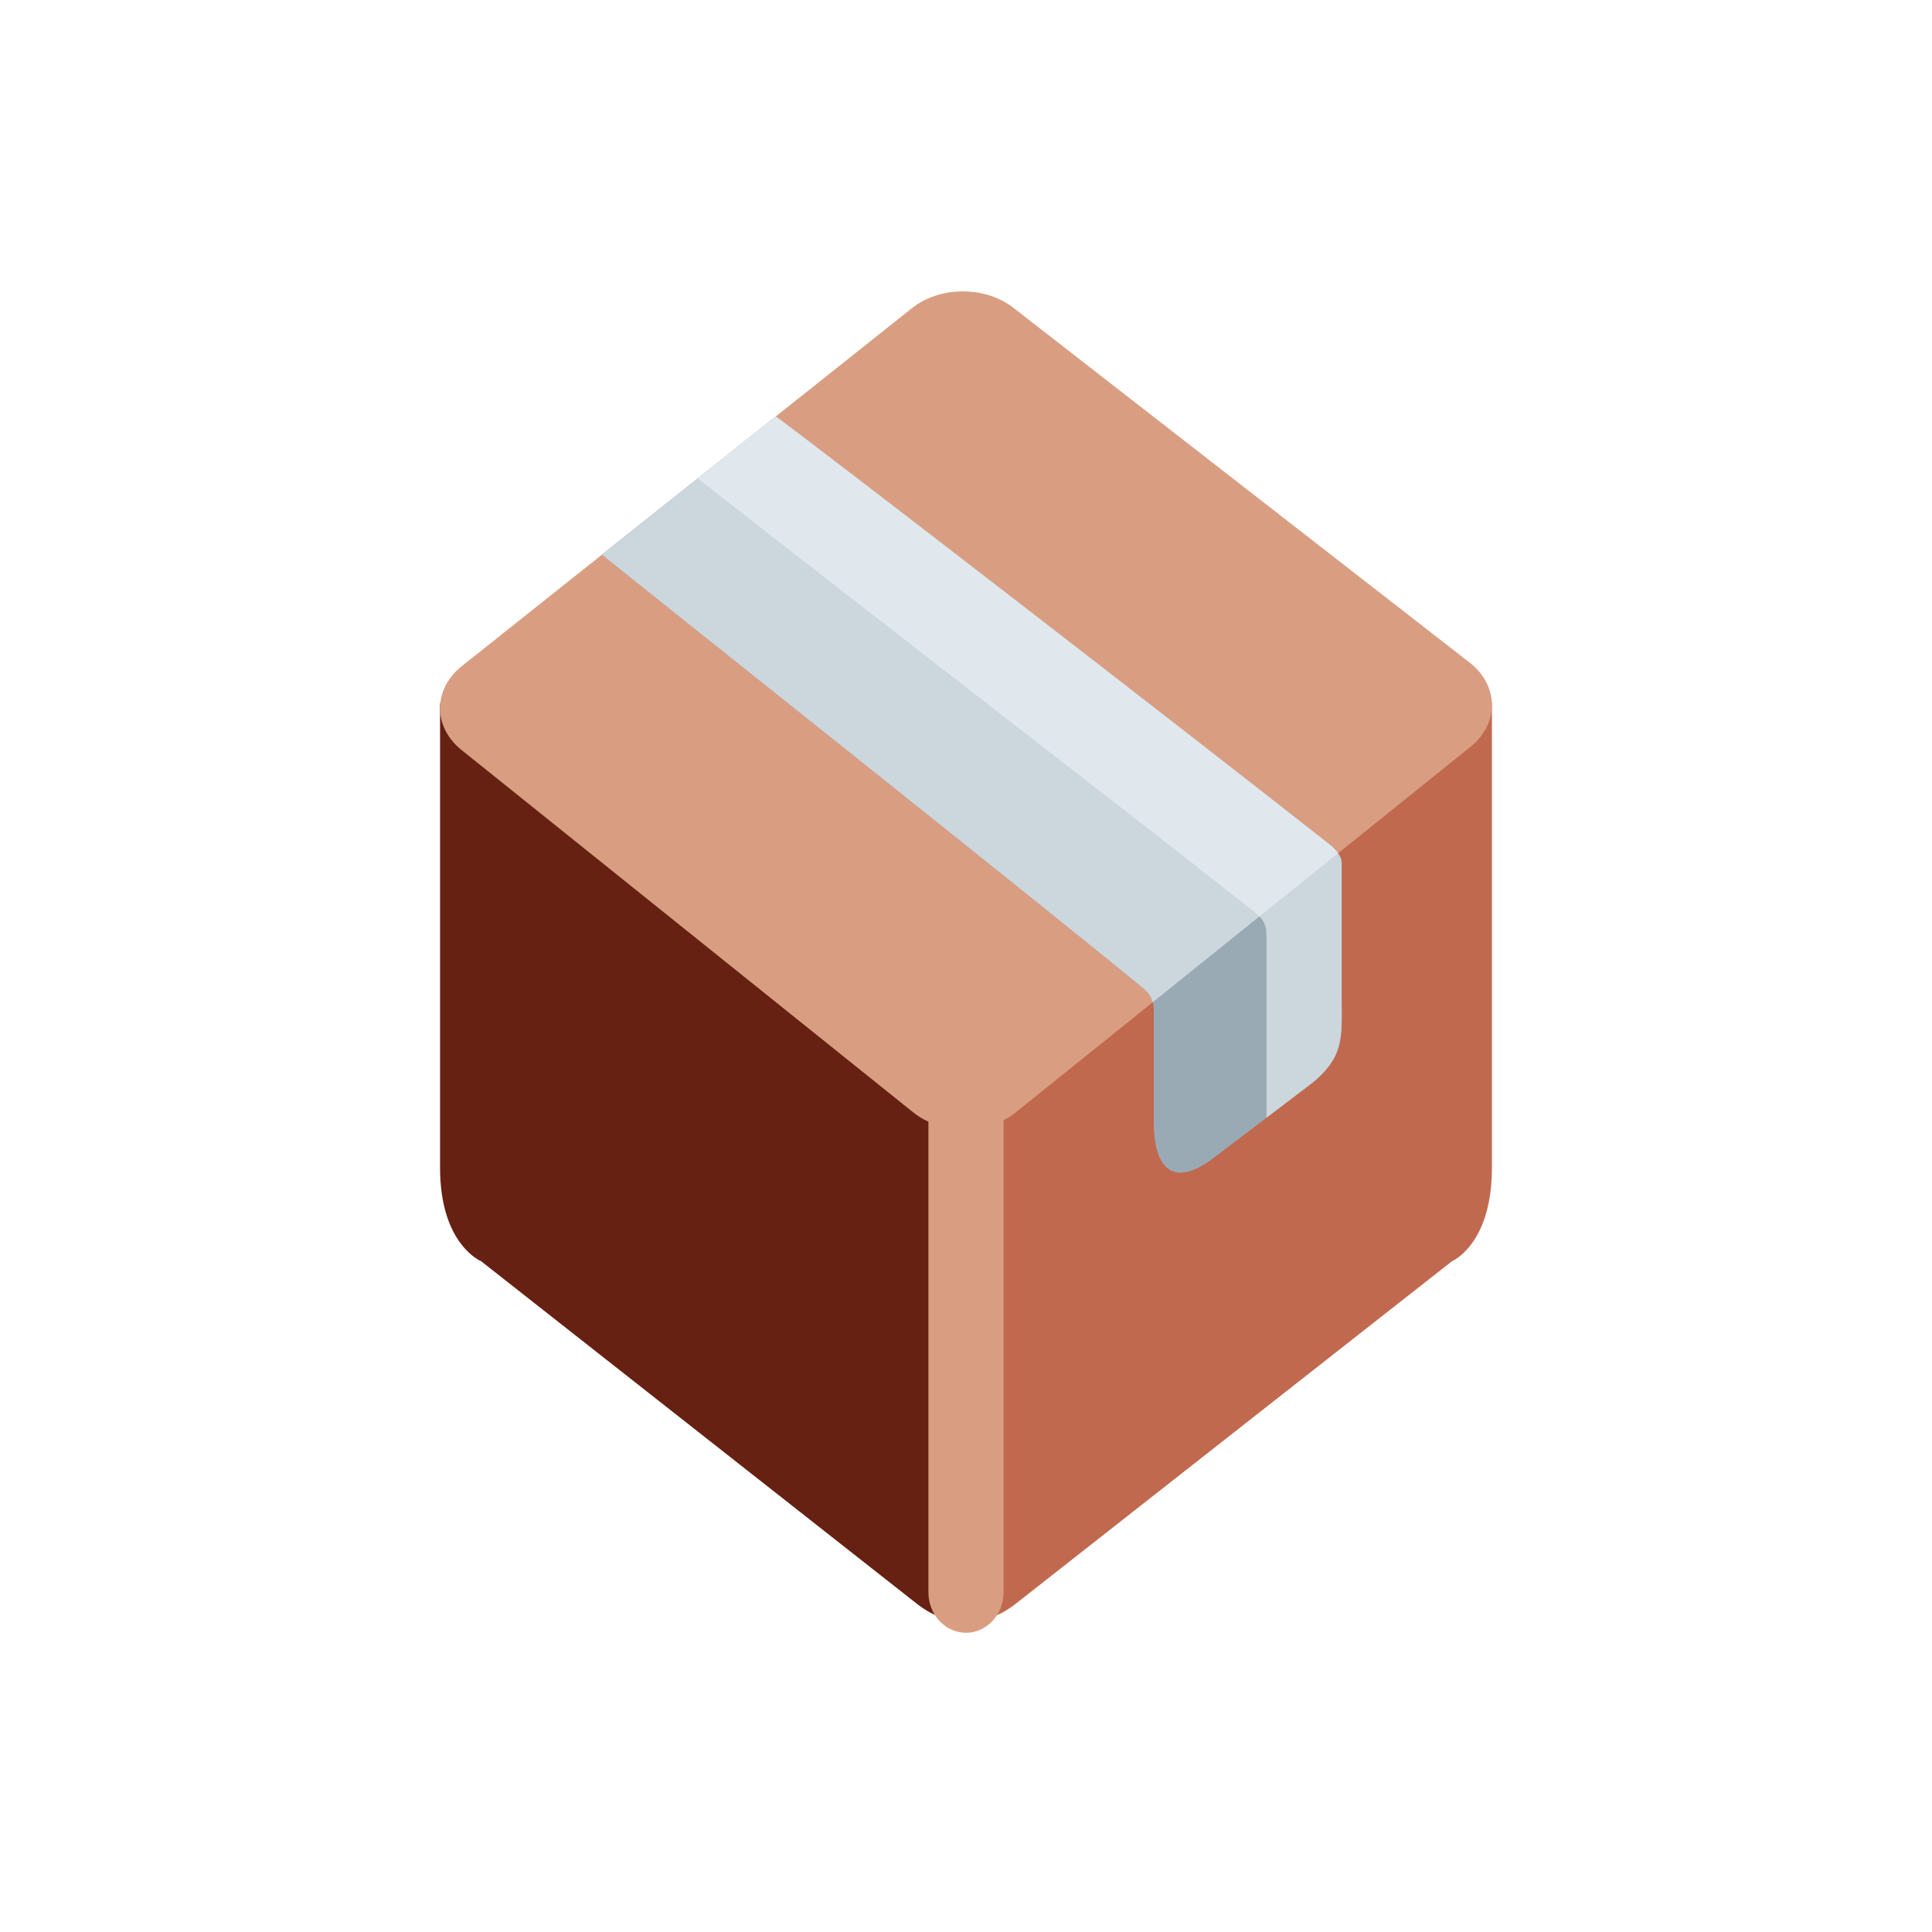
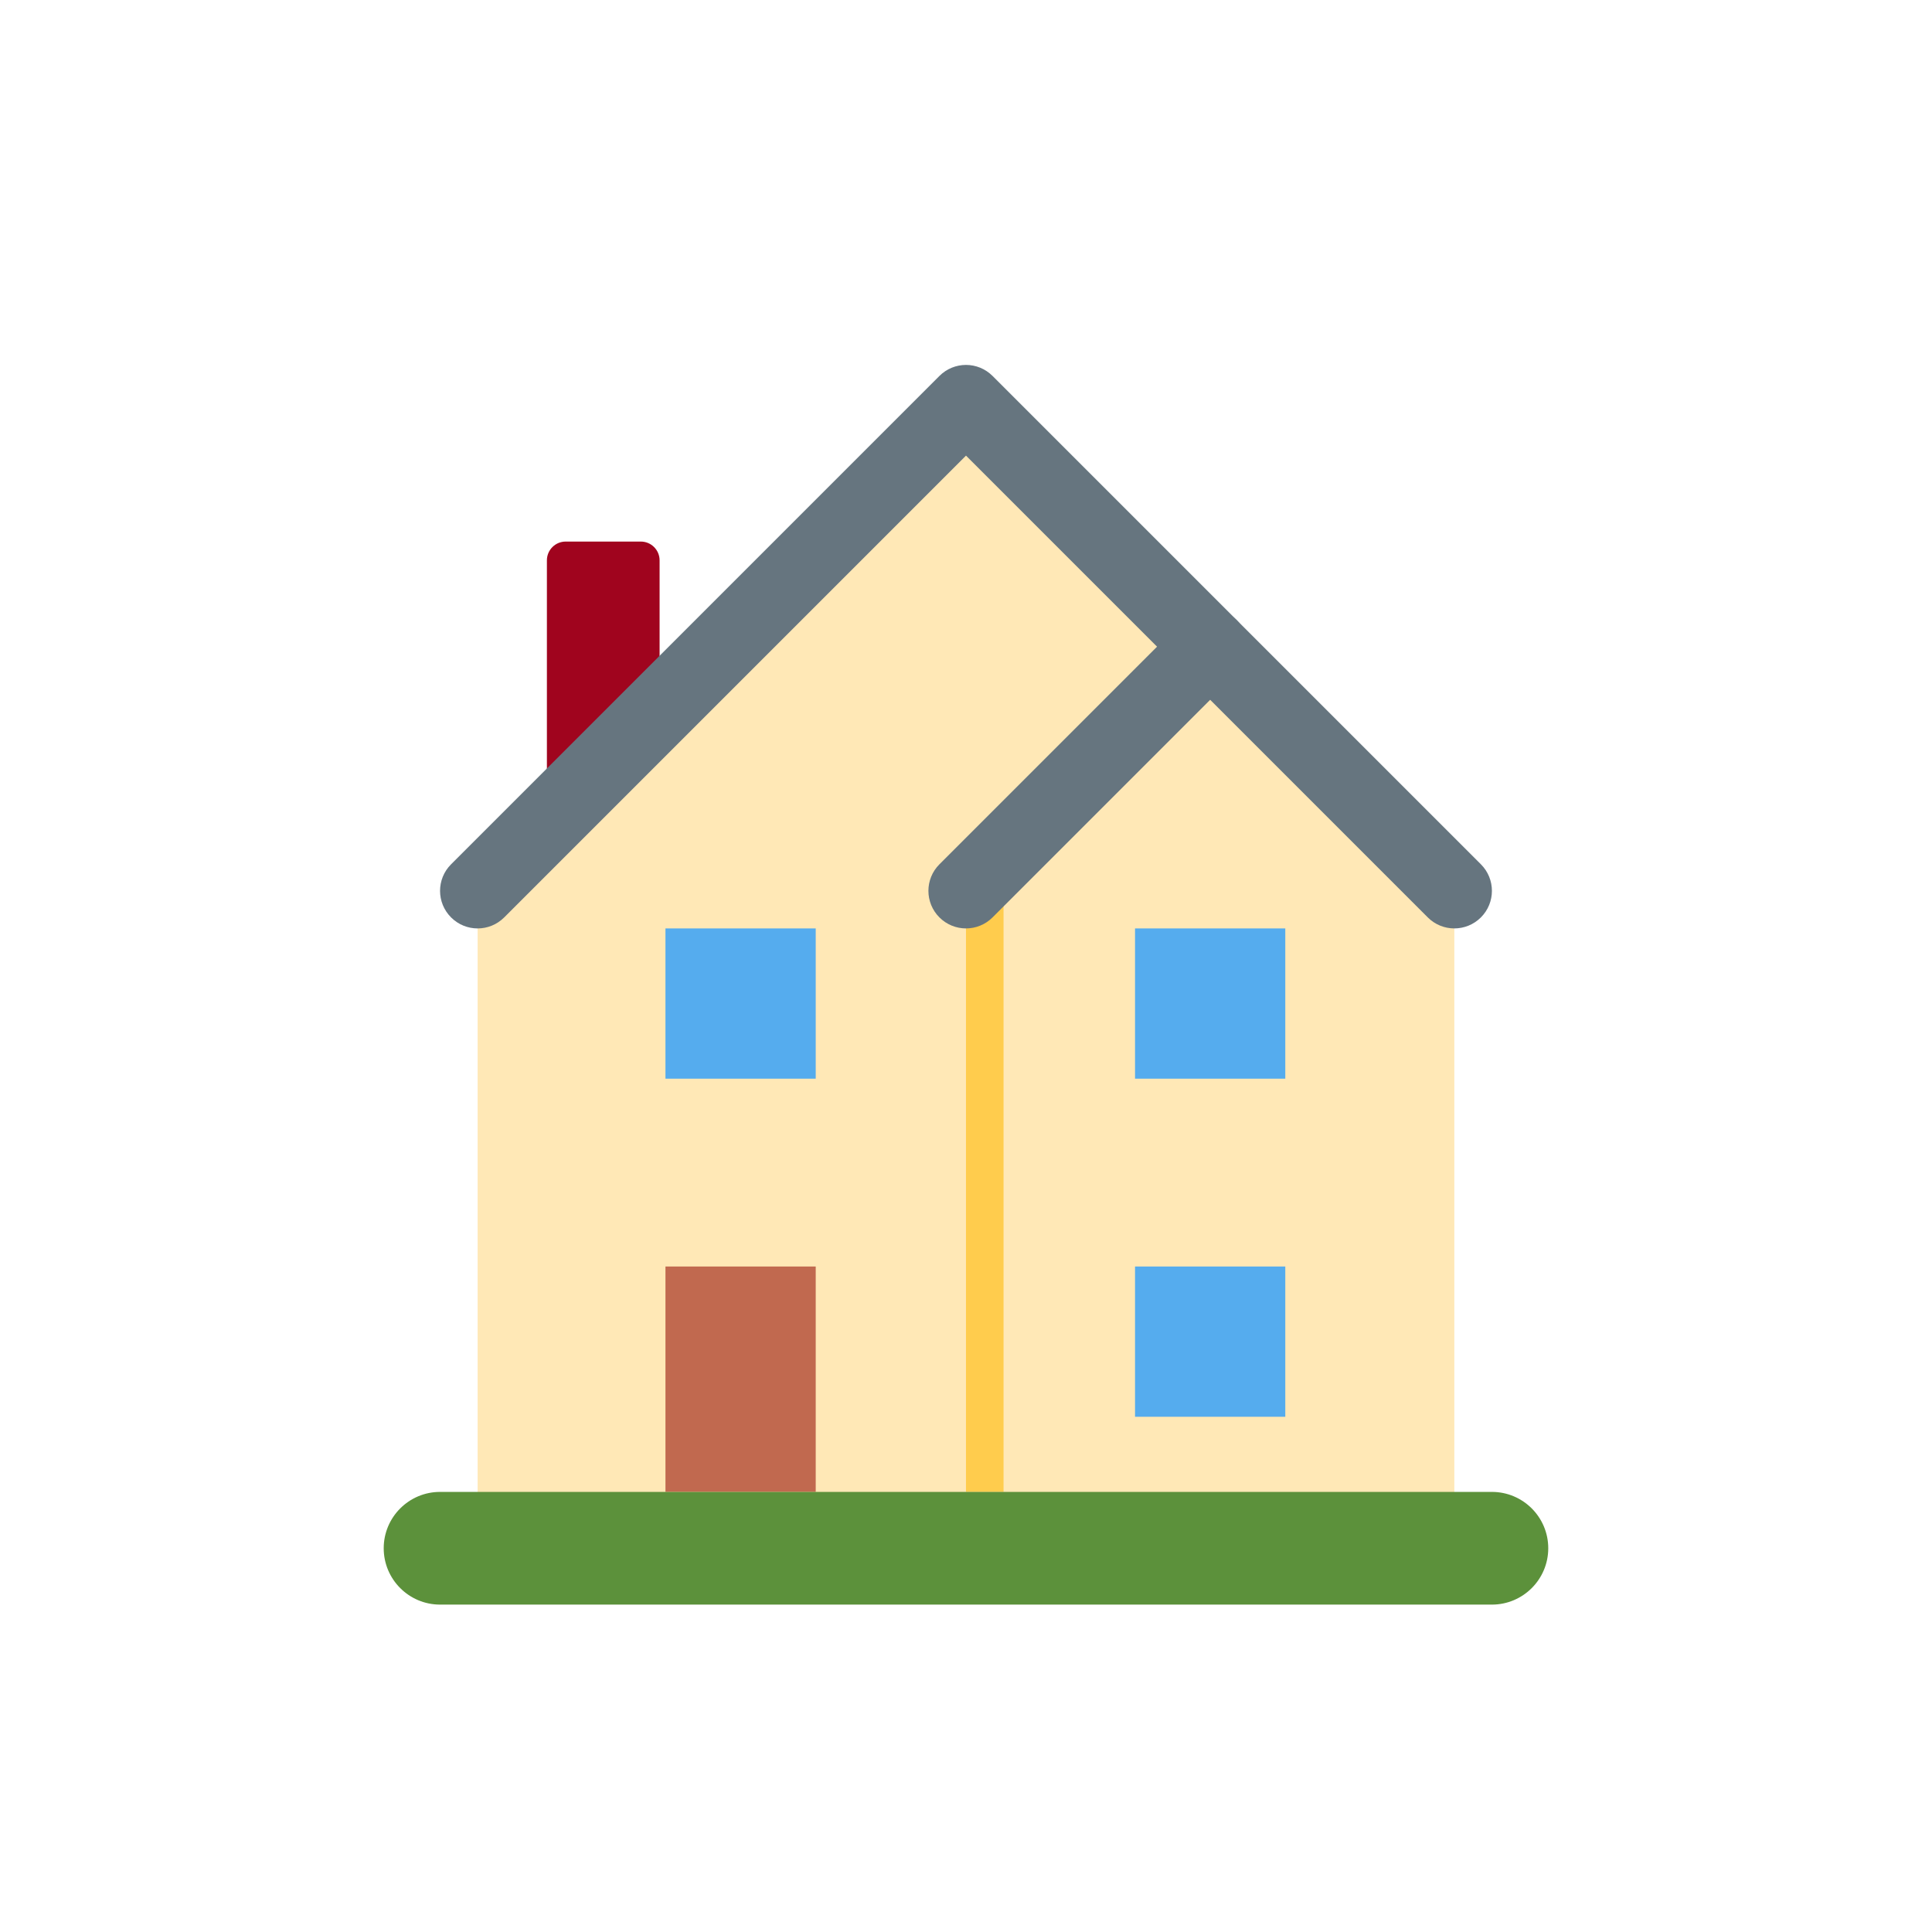
<svg xmlns="http://www.w3.org/2000/svg" viewBox="0 0 200 200" width="100%" height="100%">
  <g transform="translate(30, 30) scale(3.8888)">
-     <path fill="#662113" d="M4 11v12.375c0 2.042 1.093 2.484 1.093 2.484l11.574 9.099C18.489 36.39 18 33.375 18 33.375V22L4 11z" />
-     <path fill="#C1694F" d="M32 11v12.375c0 2.042-1.063 2.484-1.063 2.484s-9.767 7.667-11.588 9.099C17.526 36.39 18 33.375 18 33.375V22l14-11z" />
-     <path fill="#D99E82" d="M19.289.5c-.753-.61-1.988-.61-2.742 0L4.565 10.029c-.754.61-.754 1.607 0 2.216l12.023 9.646c.754.609 1.989.609 2.743 0l12.104-9.73c.754-.609.754-1.606 0-2.216L19.289.5z" />
-     <path fill="#D99E82" d="M18 35.75c-.552 0-1-.482-1-1.078V21.745c0-.596.448-1.078 1-1.078.553 0 1 .482 1 1.078v12.927c0 .596-.447 1.078-1 1.078z" />
-     <path fill="#99AAB5" d="M28 18.836c0 1.104.104 1.646-1 2.442l-2.469 1.878c-1.104.797-1.531.113-1.531-.992v-2.961c0-.193-.026-.4-.278-.608C20.144 16.47 10.134 8.519 8.31 7.051l4.625-3.678c1.266.926 10.753 8.252 14.722 11.377.197.156.343.328.343.516v3.57z" />
-     <path fill="#CCD6DD" d="M27.656 14.75C23.688 11.625 14.201 4.299 12.935 3.373l-1.721 1.368-2.904 2.31c1.825 1.468 11.834 9.419 14.412 11.544.151.125.217.25.248.371L27.903 15c-.06-.087-.146-.171-.247-.25z" />
-     <path fill="#CCD6DD" d="M28 18.836v-3.57c0-.188-.146-.359-.344-.516-3.968-3.125-13.455-10.451-14.721-11.377l-2.073 1.649c3.393 2.669 12.481 9.681 14.86 11.573.256.204.278.415.278.608v4.836l1-.761c1.104-.797 1-1.338 1-2.442z" />
-     <path fill="#E1E8ED" d="M27.656 14.75C23.688 11.625 14.201 4.299 12.935 3.373l-2.073 1.649c3.393 2.669 12.481 9.681 14.86 11.573.037.029.06.059.087.088L27.903 15c-.06-.087-.146-.171-.247-.25z" />
+     <path fill="#A0041E" d="M9.344 14.702h-2c-.276 0-.5-.224-.5-.5v-7c0-.276.224-.5.5-.5h2c.276 0 .5.224.5.5v7c0 .276-.224.5-.5.5z" />
+     <path fill="#FFE8B6" d="M5 16L18 3l13 13v17H5z" />
+     <path fill="#FFCC4D" d="M18 16h1v16h-1z" />
+     <path fill="#66757F" d="M31 17c-.256 0-.512-.098-.707-.293L18 4.414 5.707 16.707c-.391.391-1.023.391-1.414 0s-.391-1.023 0-1.414l13-13c.391-.391 1.023-.391 1.414 0l13 13c.391.391.391 1.023 0 1.414-.195.195-.451.293-.707.293z" />
+     <path fill="#66757F" d="M18 17c-.256 0-.512-.098-.707-.293-.391-.391-.391-1.023 0-1.414l6.5-6.5c.391-.391 1.023-.391 1.414 0s.391 1.023 0 1.414l-6.5 6.5c-.195.195-.451.293-.707.293z" />
+     <path fill="#C1694F" d="M10 26h4v6h-4z" />
+     <path fill="#55ACEE" d="M10 17h4v4h-4zm12.5 0h4v4h-4zm0 9h4v4h-4z" />
+     <path fill="#5C913B" d="M33.5 33.5c0 .828-.672 1.5-1.5 1.5H4c-.828 0-1.5-.672-1.5-1.5S3.172 32 4 32h28c.828 0 1.5.672 1.5 1.5z" />
  </g>
</svg>
